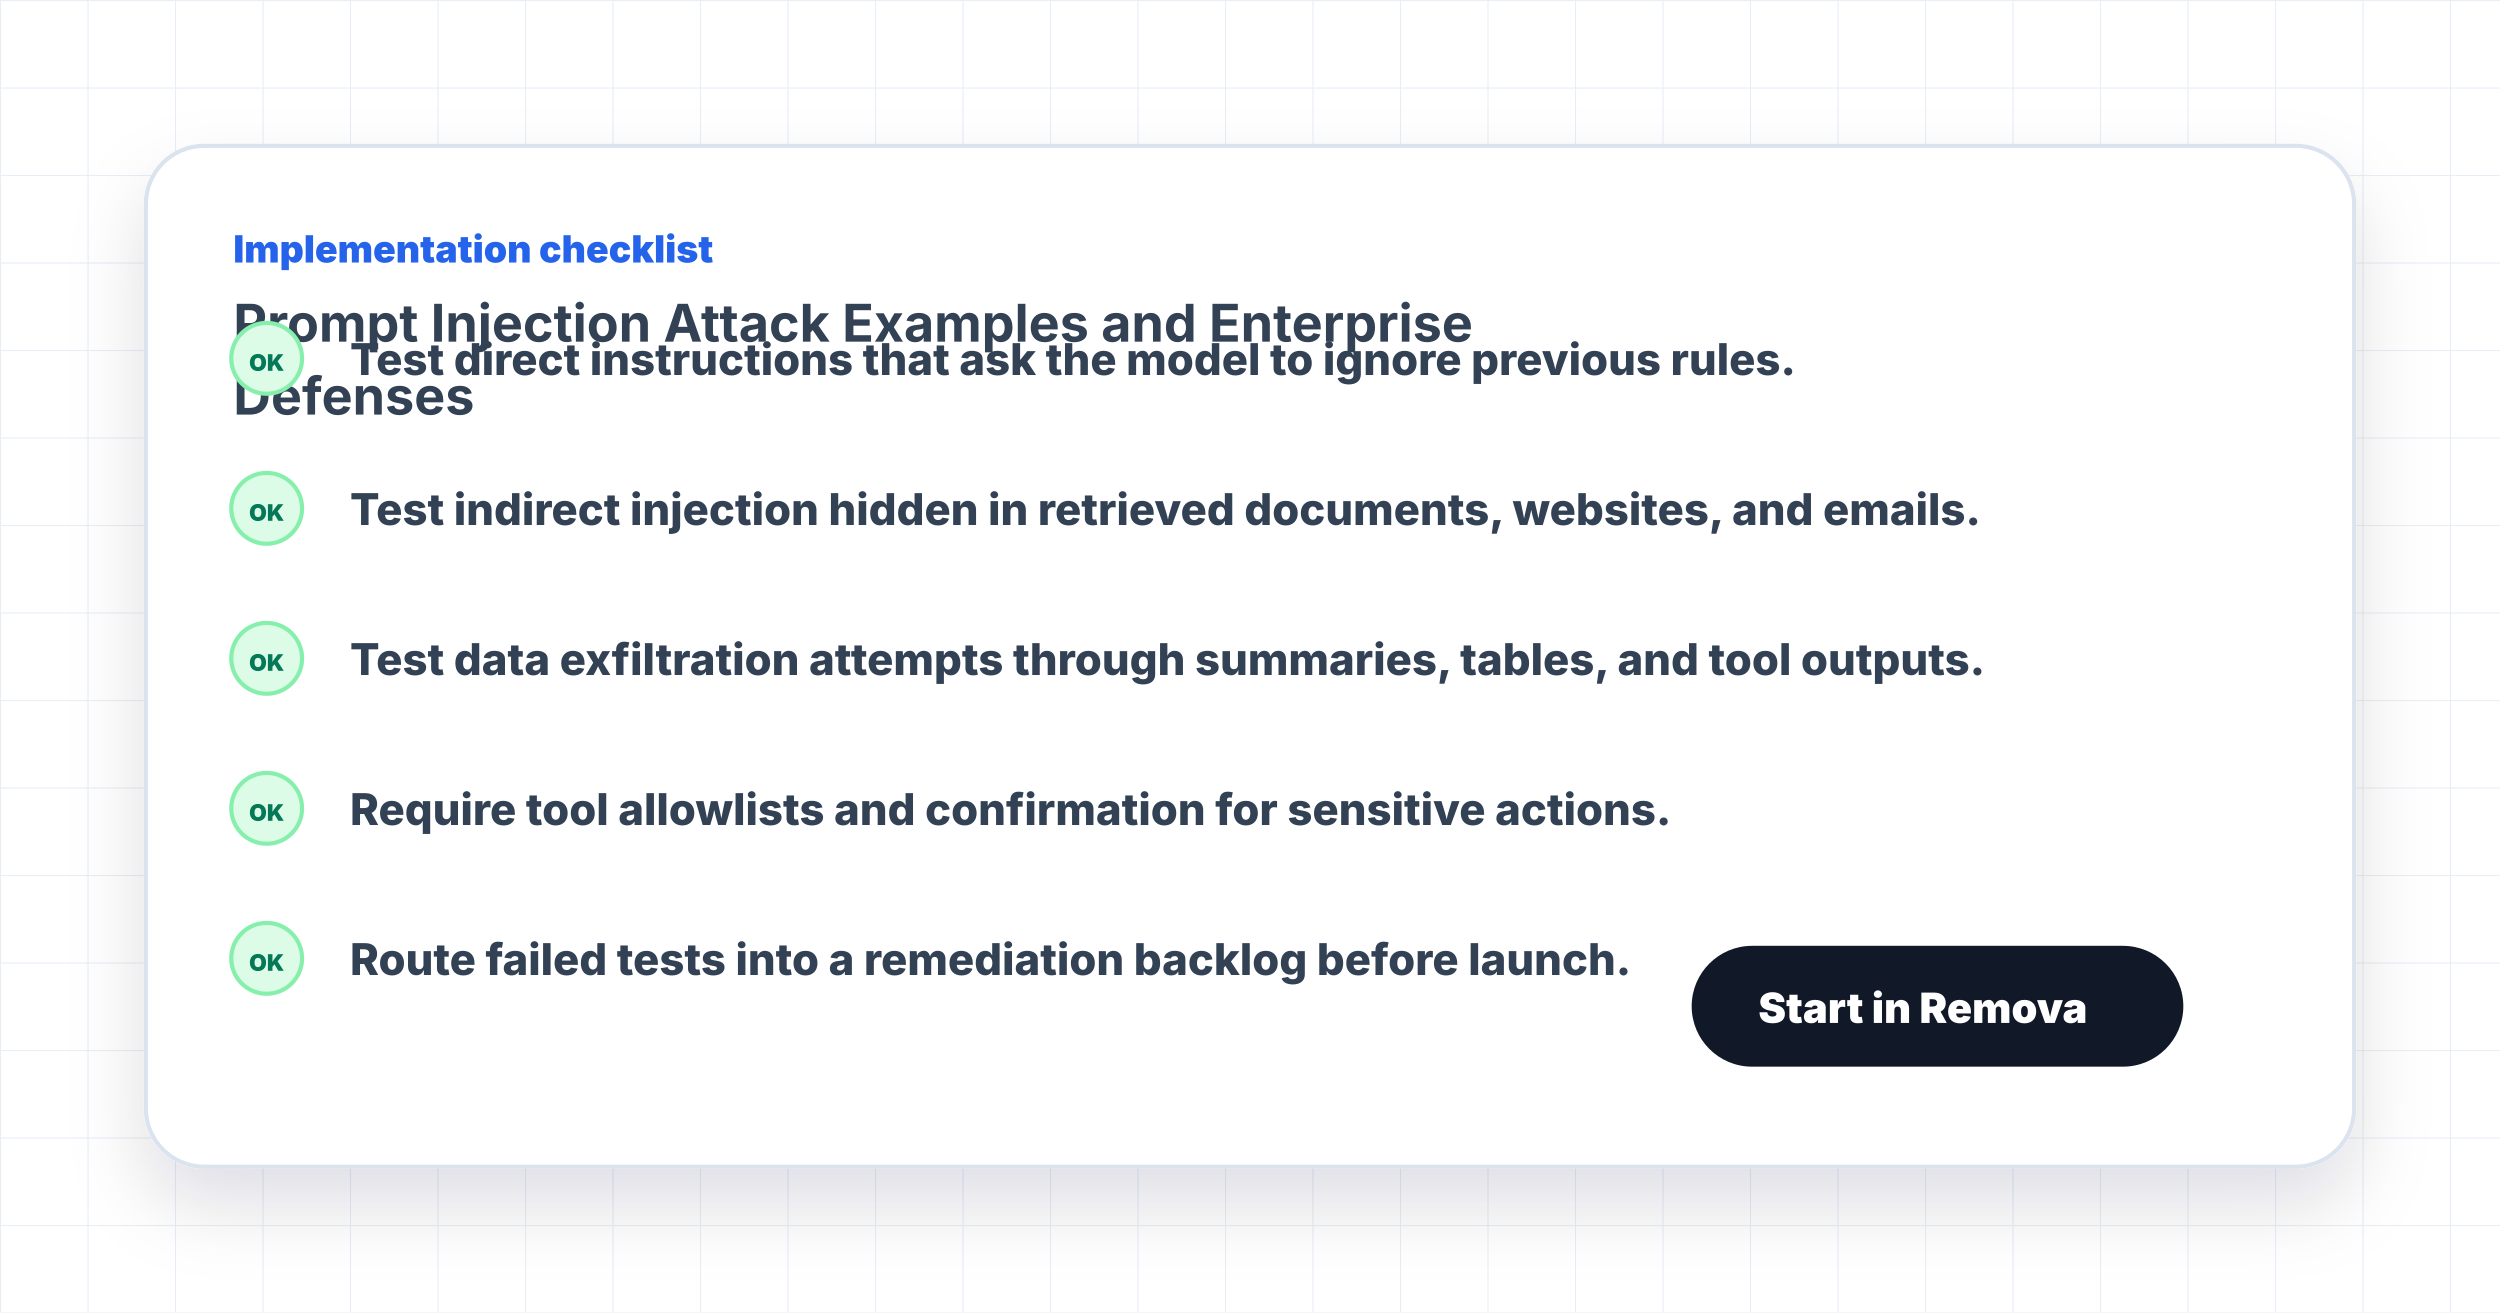
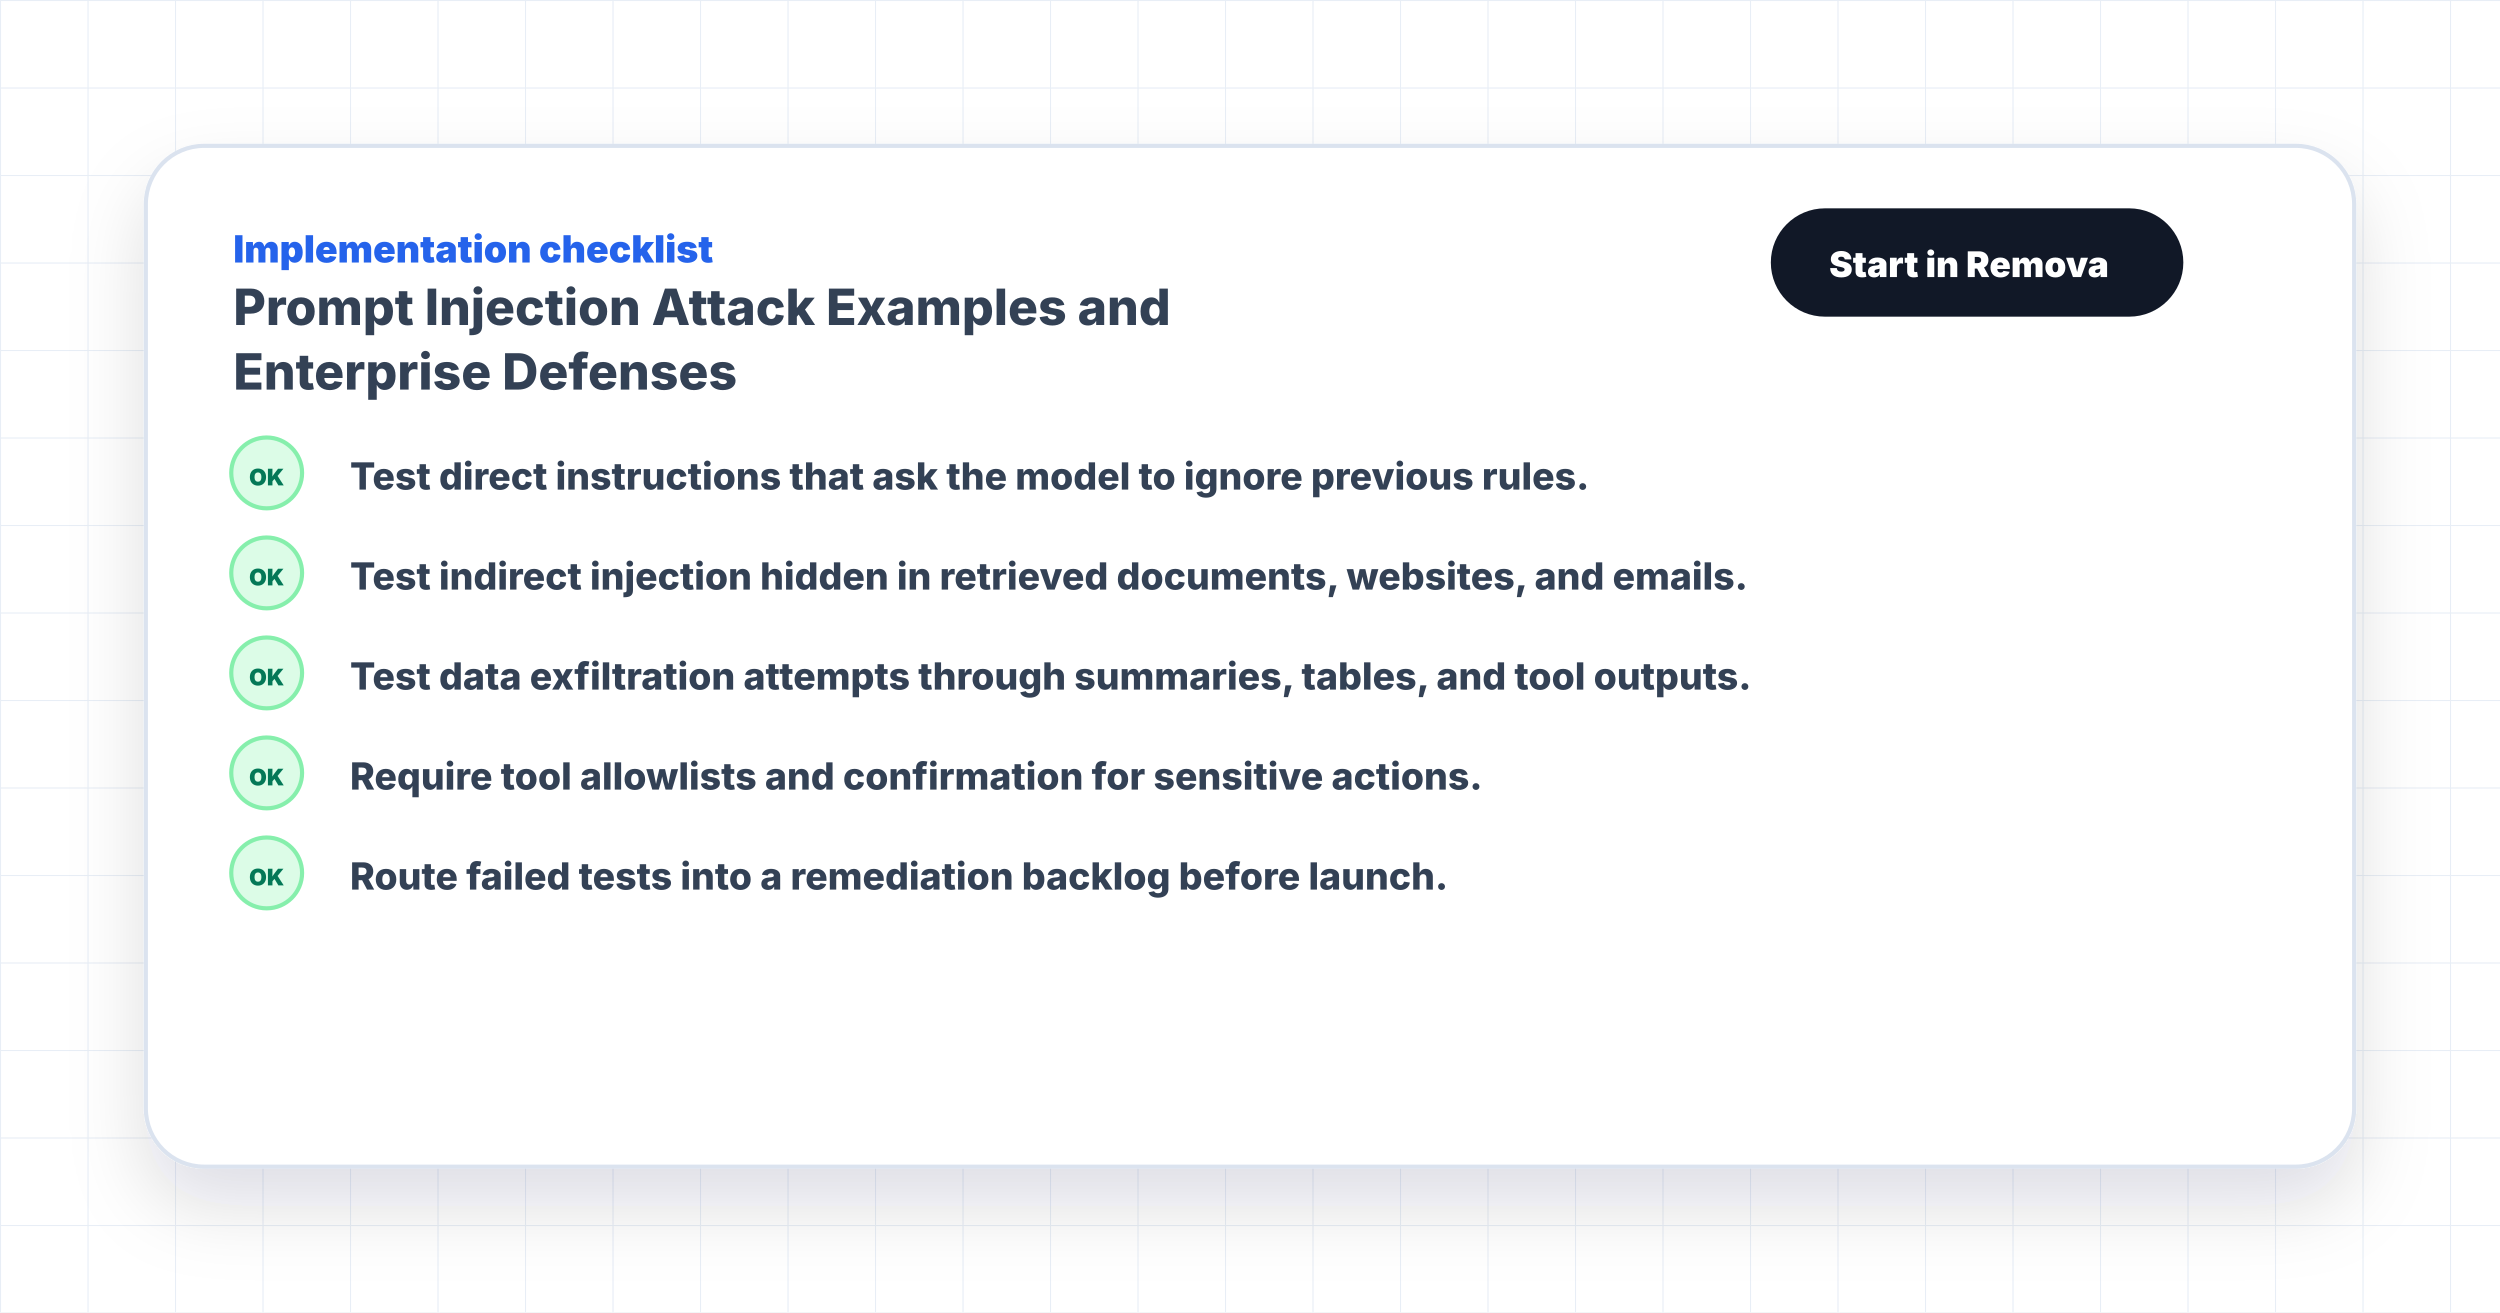
<svg xmlns="http://www.w3.org/2000/svg" width="1200" height="630" viewBox="0 0 1200 630" role="img" aria-label="prompt injection attack implementation checklist">
  <style>
            .eyebrow { font: 900 18px Inter, Arial, sans-serif; letter-spacing: 0; text-transform: uppercase; fill: #2563eb; }
            .title { font: 950 58px Inter, Arial, sans-serif; letter-spacing: 0; fill: #111827; }
-             .subtitle { font: 750 25px Inter, Arial, sans-serif; fill: #334155; }
+             .subtitle { font: 800 24px Inter, Arial, sans-serif; fill: #334155; }
            .body { font: 700 22px Inter, Arial, sans-serif; fill: #475569; }
            .small { font: 800 18px Inter, Arial, sans-serif; fill: #64748b; }
            .label { font: 900 16px Inter, Arial, sans-serif; fill: #64748b; }
            .metric { font: 950 28px Inter, Arial, sans-serif; }
            .node { font: 950 23px Inter, Arial, sans-serif; fill: #111827; }
-             .check { font: 800 21px Inter, Arial, sans-serif; fill: #334155; }
+             .check { font: 800 18px Inter, Arial, sans-serif; fill: #334155; }
        </style>
  <defs>
    <pattern id="grid" width="42" height="42" patternUnits="userSpaceOnUse">
      <path d="M 42 0 L 0 0 0 42" fill="none" stroke="#e8eef6" stroke-width="1" />
    </pattern>
    <filter id="shadow" x="-20%" y="-20%" width="140%" height="150%">
      <feDropShadow dx="0" dy="18" stdDeviation="18" flood-color="#0f172a" flood-opacity="0.13" />
    </filter>
  </defs>
  <rect width="1200" height="630" fill="#ffffff" />
  <rect width="1200" height="630" fill="url(#grid)" />
  <rect x="70" y="70" width="1060" height="490" rx="28" fill="#ffffff" stroke="#dbe3ef" stroke-width="2" filter="url(#shadow)" />
  <text class="eyebrow" x="112" y="126">Implementation checklist</text>
-   <text class="subtitle" x="112" y="164">
-     <tspan x="112" dy="0">Prompt Injection Attack Examples and Enterprise</tspan>
-     <tspan x="112" dy="35">Defenses</tspan>
+   <rect x="850" y="100" width="198" height="52" rx="26" fill="#111827" />
+   <text x="878" y="133" style="font: 950 17px Inter, Arial, sans-serif; fill: #ffffff;">Start in Remova</text>
+   <text class="subtitle" x="112" y="156">
+     <tspan x="112" dy="0">Prompt Injection Attack Examples and</tspan>
+     <tspan x="112" dy="31">Enterprise Defenses</tspan>
  </text>
-   <circle cx="128" cy="172" r="17" fill="#dcfce7" stroke="#86efac" stroke-width="2" />
-   <text x="128" y="178" text-anchor="middle" style="font: 950 11px Inter, Arial, sans-serif; fill: #047857;">OK</text>
-   <text class="check" x="168" y="180">
+   <circle cx="128" cy="227" r="17" fill="#dcfce7" stroke="#86efac" stroke-width="2" />
+   <text x="128" y="233" text-anchor="middle" style="font: 950 11px Inter, Arial, sans-serif; fill: #047857;">OK</text>
+   <text class="check" x="168" y="235">
    <tspan x="168" dy="0">Test direct instructions that ask the model to ignore previous rules.</tspan>
  </text>
-   <circle cx="128" cy="244" r="17" fill="#dcfce7" stroke="#86efac" stroke-width="2" />
-   <text x="128" y="250" text-anchor="middle" style="font: 950 11px Inter, Arial, sans-serif; fill: #047857;">OK</text>
-   <text class="check" x="168" y="252">
+   <circle cx="128" cy="275" r="17" fill="#dcfce7" stroke="#86efac" stroke-width="2" />
+   <text x="128" y="281" text-anchor="middle" style="font: 950 11px Inter, Arial, sans-serif; fill: #047857;">OK</text>
+   <text class="check" x="168" y="283">
    <tspan x="168" dy="0">Test indirect injection hidden in retrieved documents, websites, and emails.</tspan>
  </text>
-   <circle cx="128" cy="316" r="17" fill="#dcfce7" stroke="#86efac" stroke-width="2" />
-   <text x="128" y="322" text-anchor="middle" style="font: 950 11px Inter, Arial, sans-serif; fill: #047857;">OK</text>
-   <text class="check" x="168" y="324">
+   <circle cx="128" cy="323" r="17" fill="#dcfce7" stroke="#86efac" stroke-width="2" />
+   <text x="128" y="329" text-anchor="middle" style="font: 950 11px Inter, Arial, sans-serif; fill: #047857;">OK</text>
+   <text class="check" x="168" y="331">
    <tspan x="168" dy="0">Test data exfiltration attempts through summaries, tables, and tool outputs.</tspan>
  </text>
-   <circle cx="128" cy="388" r="17" fill="#dcfce7" stroke="#86efac" stroke-width="2" />
-   <text x="128" y="394" text-anchor="middle" style="font: 950 11px Inter, Arial, sans-serif; fill: #047857;">OK</text>
-   <text class="check" x="168" y="396">
+   <circle cx="128" cy="371" r="17" fill="#dcfce7" stroke="#86efac" stroke-width="2" />
+   <text x="128" y="377" text-anchor="middle" style="font: 950 11px Inter, Arial, sans-serif; fill: #047857;">OK</text>
+   <text class="check" x="168" y="379">
    <tspan x="168" dy="0">Require tool allowlists and confirmation for sensitive actions.</tspan>
  </text>
-   <circle cx="128" cy="460" r="17" fill="#dcfce7" stroke="#86efac" stroke-width="2" />
-   <text x="128" y="466" text-anchor="middle" style="font: 950 11px Inter, Arial, sans-serif; fill: #047857;">OK</text>
-   <text class="check" x="168" y="468">
+   <circle cx="128" cy="419" r="17" fill="#dcfce7" stroke="#86efac" stroke-width="2" />
+   <text x="128" y="425" text-anchor="middle" style="font: 950 11px Inter, Arial, sans-serif; fill: #047857;">OK</text>
+   <text class="check" x="168" y="427">
    <tspan x="168" dy="0">Route failed tests into a remediation backlog before launch.</tspan>
  </text>
-   <rect x="812" y="454" width="236" height="58" rx="29" fill="#111827" />
-   <text x="844" y="491" style="font: 950 20px Inter, Arial, sans-serif; fill: #ffffff;">Start in Remova</text>
</svg>
